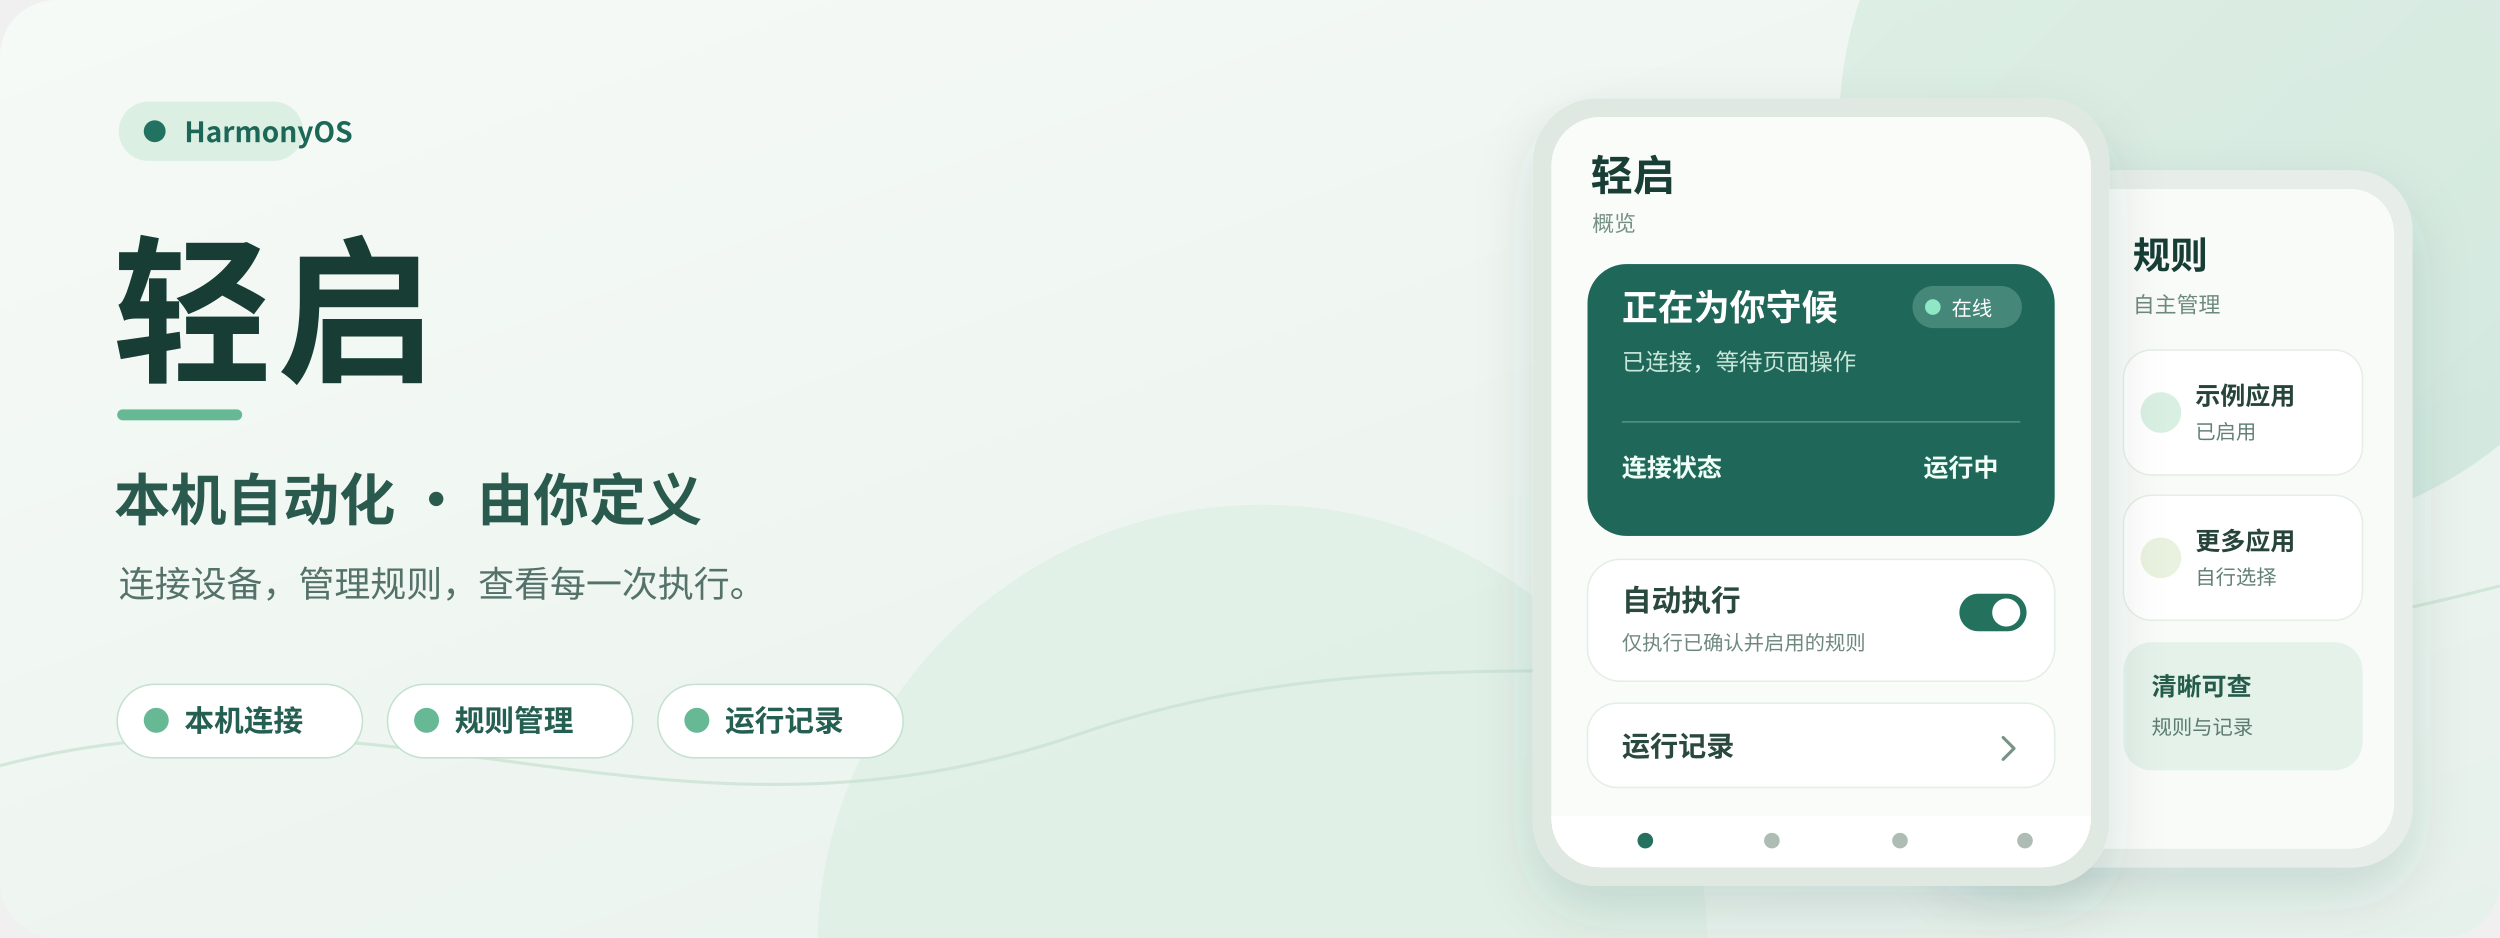
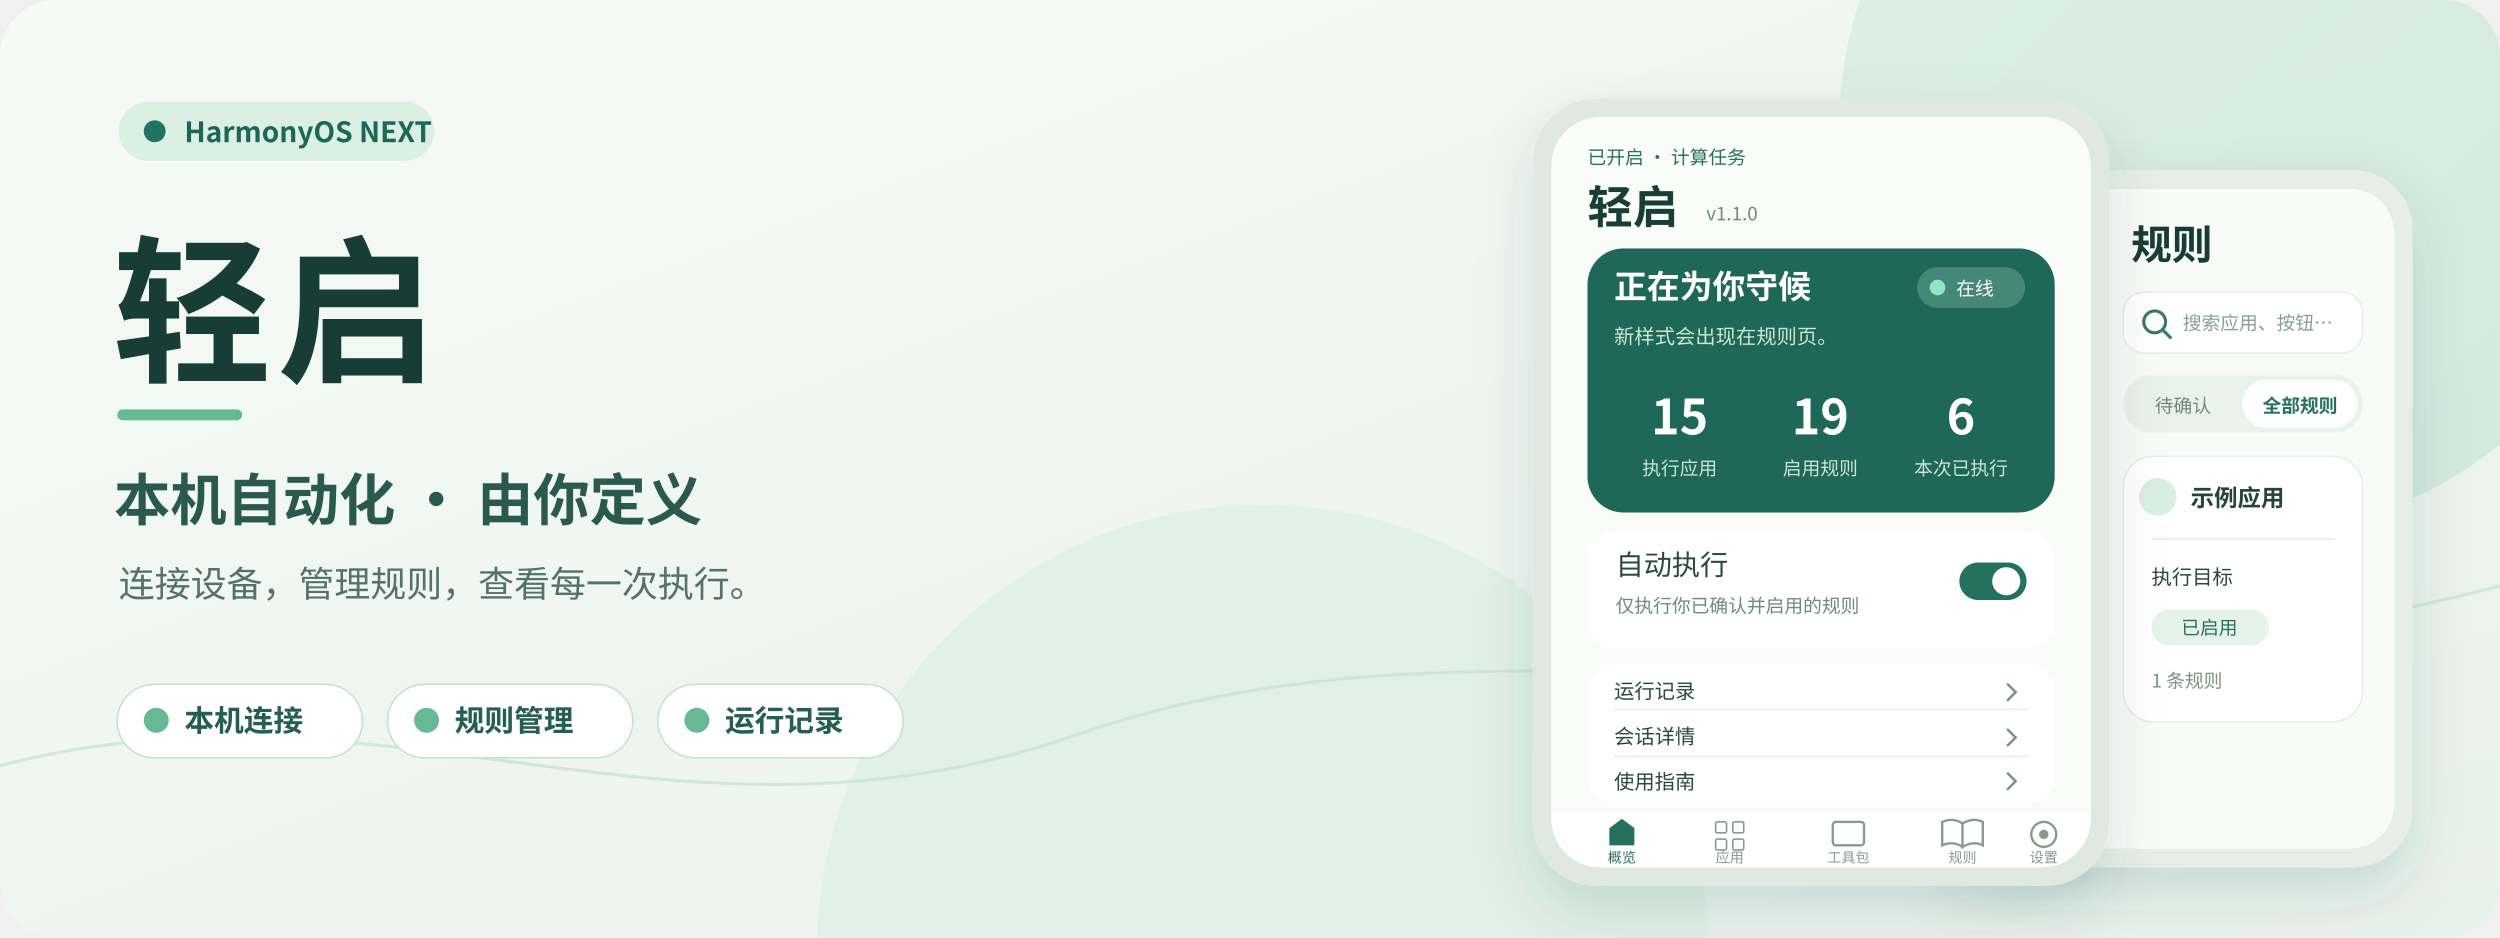
<svg xmlns="http://www.w3.org/2000/svg" viewBox="0 0 1600 600" role="img" aria-labelledby="title desc">
  <defs>
    <linearGradient id="background" x1="0" y1="0" x2="1" y2="1">
      <stop offset="0" stop-color="#f6faf7" />
      <stop offset="1" stop-color="#e7f1eb" />
    </linearGradient>
    <linearGradient id="glow" x1="0" y1="0" x2="1" y2="1">
      <stop offset="0" stop-color="#d8eee1" />
      <stop offset="1" stop-color="#c8e3d7" />
    </linearGradient>
    <filter id="shadow" x="-30%" y="-30%" width="160%" height="170%">
      <feDropShadow dx="0" dy="16" stdDeviation="18" flood-color="#164b3f" flood-opacity=".14" />
    </filter>
+     <clipPath id="bannerOutline">
+       <rect width="1600" height="600" rx="36" />
+     </clipPath>
    <clipPath id="frontScreen">
      <rect x="993" y="75" width="345" height="480" rx="31" />
    </clipPath>
    <clipPath id="backScreen">
      <rect x="1250" y="121" width="282" height="422" rx="28" />
    </clipPath>
  </defs>
  <rect width="1600" height="600" rx="36" fill="url(#background)" />
-   <circle cx="1437" cy="82" r="260" fill="url(#glow)" opacity=".72" />
-   <circle cx="808" cy="608" r="285" fill="#dff0e5" opacity=".85" />
-   <path d="M0 490 C250 425 430 560 690 470 S1170 485 1600 375" fill="none" stroke="#c8e2d2" stroke-width="2" opacity=".75" />
+   <g clip-path="url(#bannerOutline)">
+     <circle cx="1437" cy="82" r="260" fill="url(#glow)" opacity=".72" />
+     <circle cx="808" cy="608" r="285" fill="#dff0e5" opacity=".85" />
+     <path d="M0 490 C250 425 430 560 690 470 S1170 485 1600 375" fill="none" stroke="#c8e2d2" stroke-width="2" opacity=".75" />
+   </g>
  <g font-family="-apple-system,BlinkMacSystemFont,'PingFang SC','Noto Sans CJK SC',sans-serif">
-     <rect x="76" y="65" width="118" height="38" rx="19" fill="#dcefe3" />
+     <rect x="76" y="65" width="202" height="38" rx="19" fill="#dcefe3" />
    <circle cx="99" cy="84" r="7" fill="#227262" />
-     <text x="118" y="91" font-size="18" font-weight="600" fill="#1d6758">HarmonyOS</text>
+     <text x="118" y="91" font-size="18" font-weight="600" fill="#1d6758">HarmonyOS NEXT</text>
    <text x="72" y="237" font-size="102" font-weight="750" letter-spacing="3" fill="#173d35">轻启</text>
    <rect x="75" y="262" width="80" height="7" rx="3.5" fill="#67b996" />
    <text x="73" y="333" font-size="36" font-weight="600" fill="#2a594e">本机自动化 · 由你定义</text>
    <text x="76" y="382" font-size="23" fill="#54726a">连接设备，管理规则，查看每一次执行。</text>
    <g font-size="19" font-weight="600" fill="#245f51">
      <rect x="75" y="438" width="157" height="47" rx="23.5" fill="#ffffff" stroke="#c5e1d0" />
      <circle cx="100" cy="461" r="8" fill="#67b996" />
      <text x="118" y="468">本机连接</text>
      <rect x="248" y="438" width="157" height="47" rx="23.5" fill="#ffffff" stroke="#c5e1d0" />
      <circle cx="273" cy="461" r="8" fill="#67b996" />
      <text x="291" y="468">规则管理</text>
      <rect x="421" y="438" width="157" height="47" rx="23.5" fill="#ffffff" stroke="#c5e1d0" />
      <circle cx="446" cy="461" r="8" fill="#67b996" />
      <text x="464" y="468">运行记录</text>
    </g>
  </g>
  <g filter="url(#shadow)">
    <rect x="1238" y="109" width="306" height="446" rx="38" fill="#e7eee9" />
    <rect x="1250" y="121" width="282" height="422" rx="28" fill="#fff" />
  </g>
  <g clip-path="url(#backScreen)" font-family="-apple-system,BlinkMacSystemFont,'PingFang SC','Noto Sans CJK SC',sans-serif">
    <rect x="1250" y="121" width="282" height="422" fill="#f9fbf9" />
-     <text x="1365" y="172" font-size="24" font-weight="700" fill="#173d35">规则</text>
-     <text x="1365" y="200" font-size="14" fill="#6e8980">自主管理</text>
-     <rect x="1359" y="224" width="153" height="80" rx="18" fill="#fff" stroke="#e5eee7" />
-     <circle cx="1383" cy="264" r="13" fill="#d9efe2" />
-     <text x="1405" y="259" font-size="16" font-weight="650" fill="#27443b">示例应用</text>
-     <text x="1405" y="281" font-size="13" fill="#628075">已启用</text>
-     <rect x="1359" y="317" width="153" height="80" rx="18" fill="#fff" stroke="#e5eee7" />
-     <circle cx="1383" cy="357" r="13" fill="#e9f2df" />
-     <text x="1405" y="352" font-size="16" font-weight="650" fill="#27443b">更多应用</text>
-     <text x="1405" y="374" font-size="13" fill="#628075">自行选择</text>
-     <rect x="1359" y="411" width="153" height="82" rx="18" fill="#e4f2e9" />
-     <text x="1377" y="445" font-size="16" font-weight="650" fill="#255b4b">清晰可查</text>
-     <text x="1377" y="470" font-size="13" fill="#5b7b6e">规则与记录</text>
+     <text x="1364" y="166" font-size="26" font-weight="700" fill="#173d35">规则</text>
+     <rect x="1359" y="187" width="153" height="39" rx="13" fill="#fff" stroke="#e5eee7" />
+     <circle cx="1379" cy="206" r="7" fill="none" stroke="#377866" stroke-width="2" />
+     <path d="m1384 211 5 5" stroke="#377866" stroke-width="2" stroke-linecap="round" />
+     <text x="1397" y="211" font-size="12" fill="#8a9d92">搜索应用、按钮…</text>
+     <rect x="1359" y="240" width="153" height="37" rx="18" fill="#eaf2ec" />
+     <rect x="1435" y="243" width="74" height="31" rx="16" fill="#fff" />
+     <text x="1397" y="264" text-anchor="middle" font-size="12" fill="#71887b">待确认</text>
+     <text x="1472" y="264" text-anchor="middle" font-size="12" font-weight="600" fill="#24715e">全部规则</text>
+     <rect x="1359" y="292" width="153" height="170" rx="19" fill="#fff" stroke="#e5eee7" />
+     <circle cx="1381" cy="318" r="12" fill="#d9efe2" />
+     <text x="1402" y="324" font-size="15" font-weight="650" fill="#27443b">示例应用</text>
+     <path d="M1377 345h117" stroke="#e5eee7" />
+     <text x="1377" y="374" font-size="13" fill="#28483c">执行目标</text>
+     <rect x="1377" y="390" width="75" height="23" rx="11.5" fill="#e6f3eb" />
+     <text x="1414" y="406" text-anchor="middle" font-size="12" fill="#24715e">已启用</text>
+     <text x="1377" y="440" font-size="12" fill="#7b9285">1 条规则</text>
  </g>
  <g filter="url(#shadow)">
    <rect x="981" y="63" width="369" height="504" rx="41" fill="#dfe9e2" />
    <rect x="993" y="75" width="345" height="480" rx="31" fill="#fff" />
  </g>
  <g clip-path="url(#frontScreen)" font-family="-apple-system,BlinkMacSystemFont,'PingFang SC','Noto Sans CJK SC',sans-serif">
    <rect x="993" y="75" width="345" height="480" fill="#fafcf9" />
-     <text x="1018" y="122" font-size="27" font-weight="750" fill="#183e35">轻启</text>
-     <text x="1019" y="148" font-size="14" fill="#759187">概览</text>
-     <rect x="1016" y="169" width="299" height="174" rx="25" fill="#1f6758" />
-     <text x="1038" y="205" font-size="23" font-weight="700" fill="#fff">正在为你守候</text>
-     <rect x="1224" y="183" width="70" height="27" rx="13.5" fill="#458879" />
-     <circle cx="1237" cy="196.5" r="5" fill="#8fe7c5" />
-     <text x="1249" y="202" font-size="13" fill="#fff">在线</text>
-     <text x="1038" y="237" font-size="15" fill="#c9e6da">已连接，等待页面操作</text>
-     <path d="M1038 270h255" stroke="#529182" stroke-width="1" />
-     <text x="1038" y="305" font-size="16" font-weight="600" fill="#f0fff8">连接状态</text>
-     <text x="1279" y="305" text-anchor="end" font-size="16" font-weight="600" fill="#f0fff8">运行中</text>
-     <rect x="1016" y="358" width="299" height="78" rx="21" fill="#fff" stroke="#e3eee7" />
-     <text x="1038" y="391" font-size="19" font-weight="650" fill="#2a493e">自动执行</text>
-     <text x="1038" y="416" font-size="13" fill="#6f887d">仅执行已确认并启用的规则</text>
-     <rect x="1254" y="380" width="43" height="24" rx="12" fill="#24715e" />
-     <circle cx="1284" cy="392" r="9" fill="#fff" />
-     <rect x="1016" y="450" width="299" height="54" rx="19" fill="#fff" stroke="#e3eee7" />
-     <text x="1038" y="484" font-size="18" font-weight="600" fill="#2a493e">运行记录</text>
-     <path d="m1282 472 7 7-7 7" fill="none" stroke="#789386" stroke-width="2" stroke-linecap="round" stroke-linejoin="round" />
-     <rect x="993" y="522" width="345" height="33" fill="#fff" />
-     <circle cx="1053" cy="538" r="5" fill="#23715e" />
-     <circle cx="1134" cy="538" r="5" fill="#aebdb4" />
-     <circle cx="1216" cy="538" r="5" fill="#aebdb4" />
-     <circle cx="1296" cy="538" r="5" fill="#aebdb4" />
+     <text x="1016" y="105" font-size="12" fill="#24715e">已开启 · 计算任务</text>
+     <text x="1016" y="143" font-size="29" font-weight="750" fill="#183e35">轻启</text>
+     <text x="1092" y="141" font-size="12" fill="#71887e">v1.1.0</text>
+     <rect x="1016" y="159" width="299" height="169" rx="23" fill="#1f6758" />
+     <text x="1033" y="191" font-size="21" font-weight="700" fill="#fff">正在为你守候</text>
+     <rect x="1227" y="171" width="69" height="26" rx="13" fill="#458879" />
+     <circle cx="1240" cy="184" r="5" fill="#8fe7c5" />
+     <text x="1252" y="189" font-size="12" fill="#fff">在线</text>
+     <text x="1033" y="220" font-size="13" fill="#c9e6da">新样式会出现在规则页。</text>
+     <text x="1075" y="278" text-anchor="middle" font-size="31" font-weight="650" fill="#fff">15</text>
+     <text x="1165" y="278" text-anchor="middle" font-size="31" font-weight="650" fill="#fff">19</text>
+     <text x="1255" y="278" text-anchor="middle" font-size="31" font-weight="650" fill="#fff">6</text>
+     <text x="1075" y="304" text-anchor="middle" font-size="12" fill="#c9e6da">执行应用</text>
+     <text x="1165" y="304" text-anchor="middle" font-size="12" fill="#c9e6da">启用规则</text>
+     <text x="1255" y="304" text-anchor="middle" font-size="12" fill="#c9e6da">本次已执行</text>
+     <rect x="1016" y="340" width="299" height="75" rx="18" fill="#fff" />
+     <text x="1034" y="368" font-size="18" fill="#2a493e">自动执行</text>
+     <text x="1034" y="392" font-size="12" fill="#6f887d">仅执行你已确认并启用的规则</text>
+     <rect x="1254" y="360" width="43" height="24" rx="12" fill="#24715e" />
+     <circle cx="1284" cy="372" r="9" fill="#fff" />
+     <rect x="1016" y="425" width="299" height="89" rx="18" fill="#fff" />
+     <text x="1033" y="447" font-size="13" fill="#2a493e">运行记录</text>
+     <path d="m1285 438 5 5-5 5" fill="none" stroke="#789386" stroke-width="1.6" stroke-linecap="round" />
+     <path d="M1033 454h265" stroke="#e9eee9" />
+     <text x="1033" y="476" font-size="13" fill="#2a493e">会话详情</text>
+     <path d="m1285 467 5 5-5 5" fill="none" stroke="#789386" stroke-width="1.6" stroke-linecap="round" />
+     <path d="M1033 484h265" stroke="#e9eee9" />
+     <text x="1033" y="505" font-size="13" fill="#2a493e">使用指南</text>
+     <path d="m1285 495 5 5-5 5" fill="none" stroke="#789386" stroke-width="1.6" stroke-linecap="round" />
+     <rect x="993" y="520" width="345" height="35" fill="#fff" />
+     <path d="M1030 530l8-6 8 6v11h-16z" fill="#23715e" />
+     <rect x="1098" y="526" width="7" height="7" rx="1" fill="none" stroke="#89998f" />
+     <rect x="1109" y="526" width="7" height="7" rx="1" fill="none" stroke="#89998f" />
+     <rect x="1098" y="537" width="7" height="7" rx="1" fill="none" stroke="#89998f" />
+     <rect x="1109" y="537" width="7" height="7" rx="1" fill="none" stroke="#89998f" />
+     <rect x="1173" y="526" width="20" height="15" rx="2" fill="none" stroke="#89998f" stroke-width="1.5" />
+     <path d="M1243 526q7-3 13 1v15q-6-4-13-1zm13 1q7-4 13-1v15q-6-3-13 1z" fill="none" stroke="#89998f" stroke-width="1.5" />
+     <circle cx="1308" cy="534" r="8" fill="none" stroke="#89998f" stroke-width="1.5" />
+     <circle cx="1308" cy="534" r="3" fill="#89998f" />
+     <text x="1038" y="552" text-anchor="middle" font-size="9" fill="#23715e">概览</text>
+     <text x="1107" y="552" text-anchor="middle" font-size="9" fill="#89998f">应用</text>
+     <text x="1183" y="552" text-anchor="middle" font-size="9" fill="#89998f">工具包</text>
+     <text x="1256" y="552" text-anchor="middle" font-size="9" fill="#89998f">规则</text>
+     <text x="1308" y="552" text-anchor="middle" font-size="9" fill="#89998f">设置</text>
  </g>
</svg>
